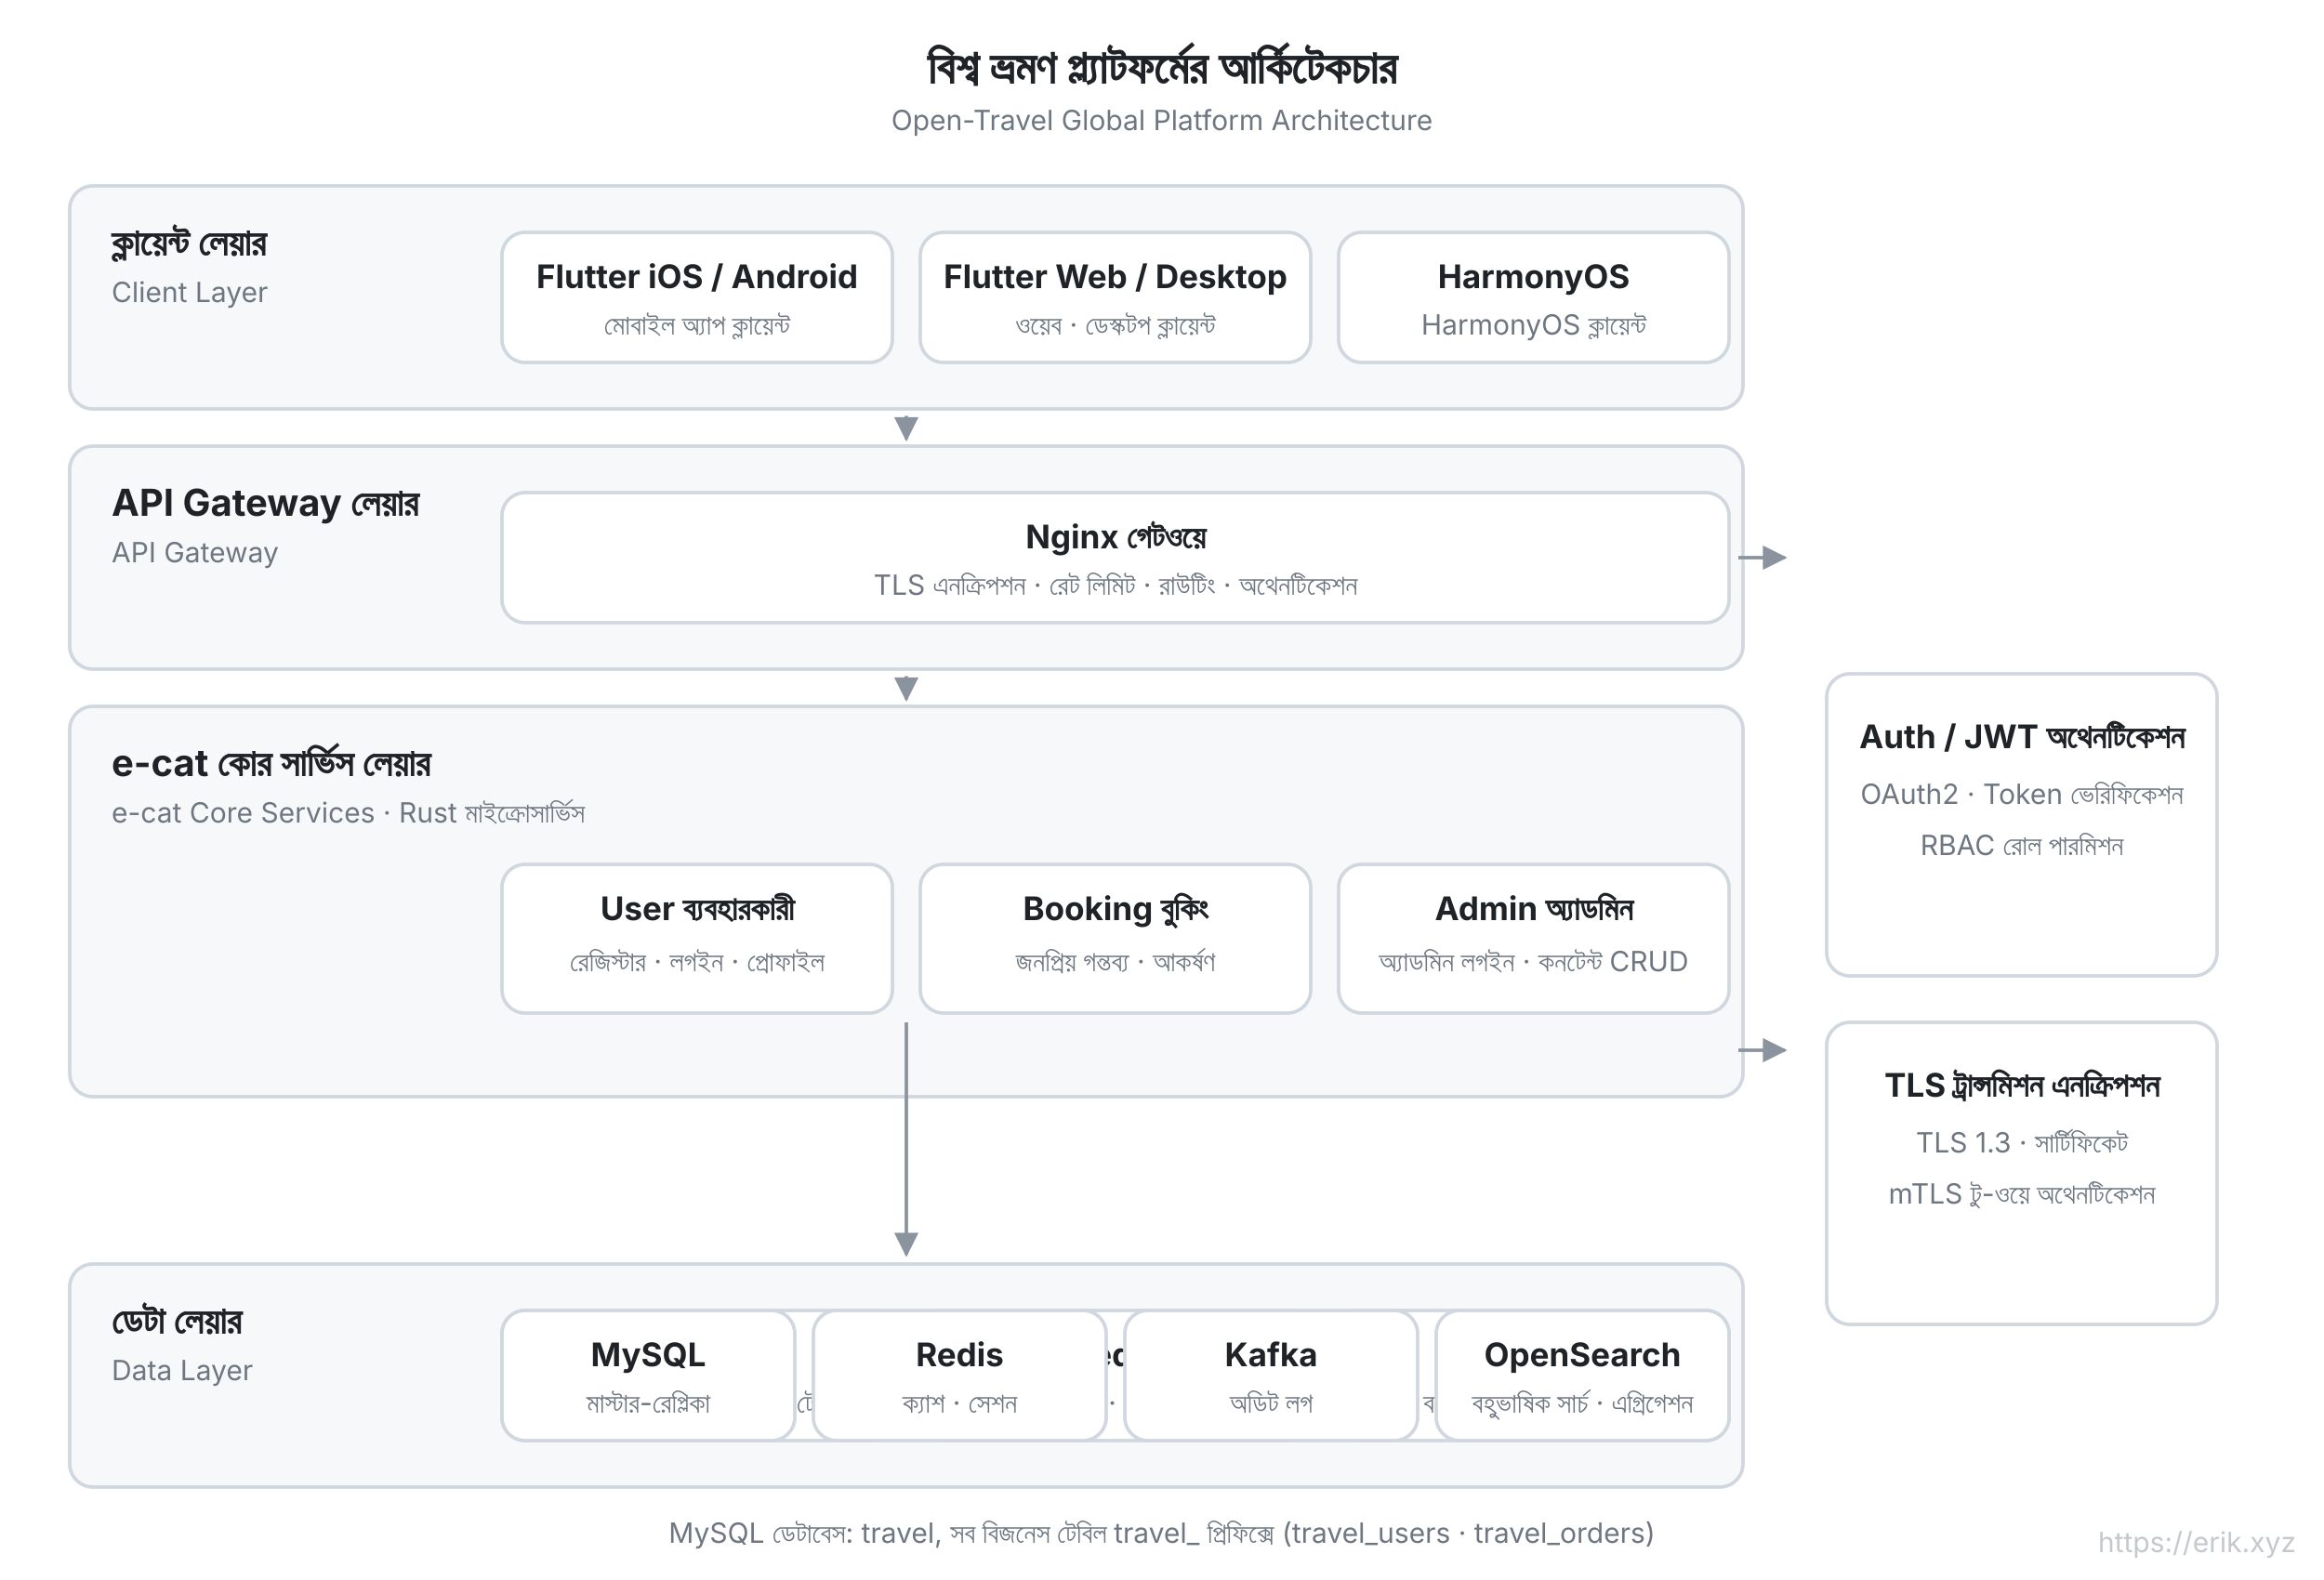
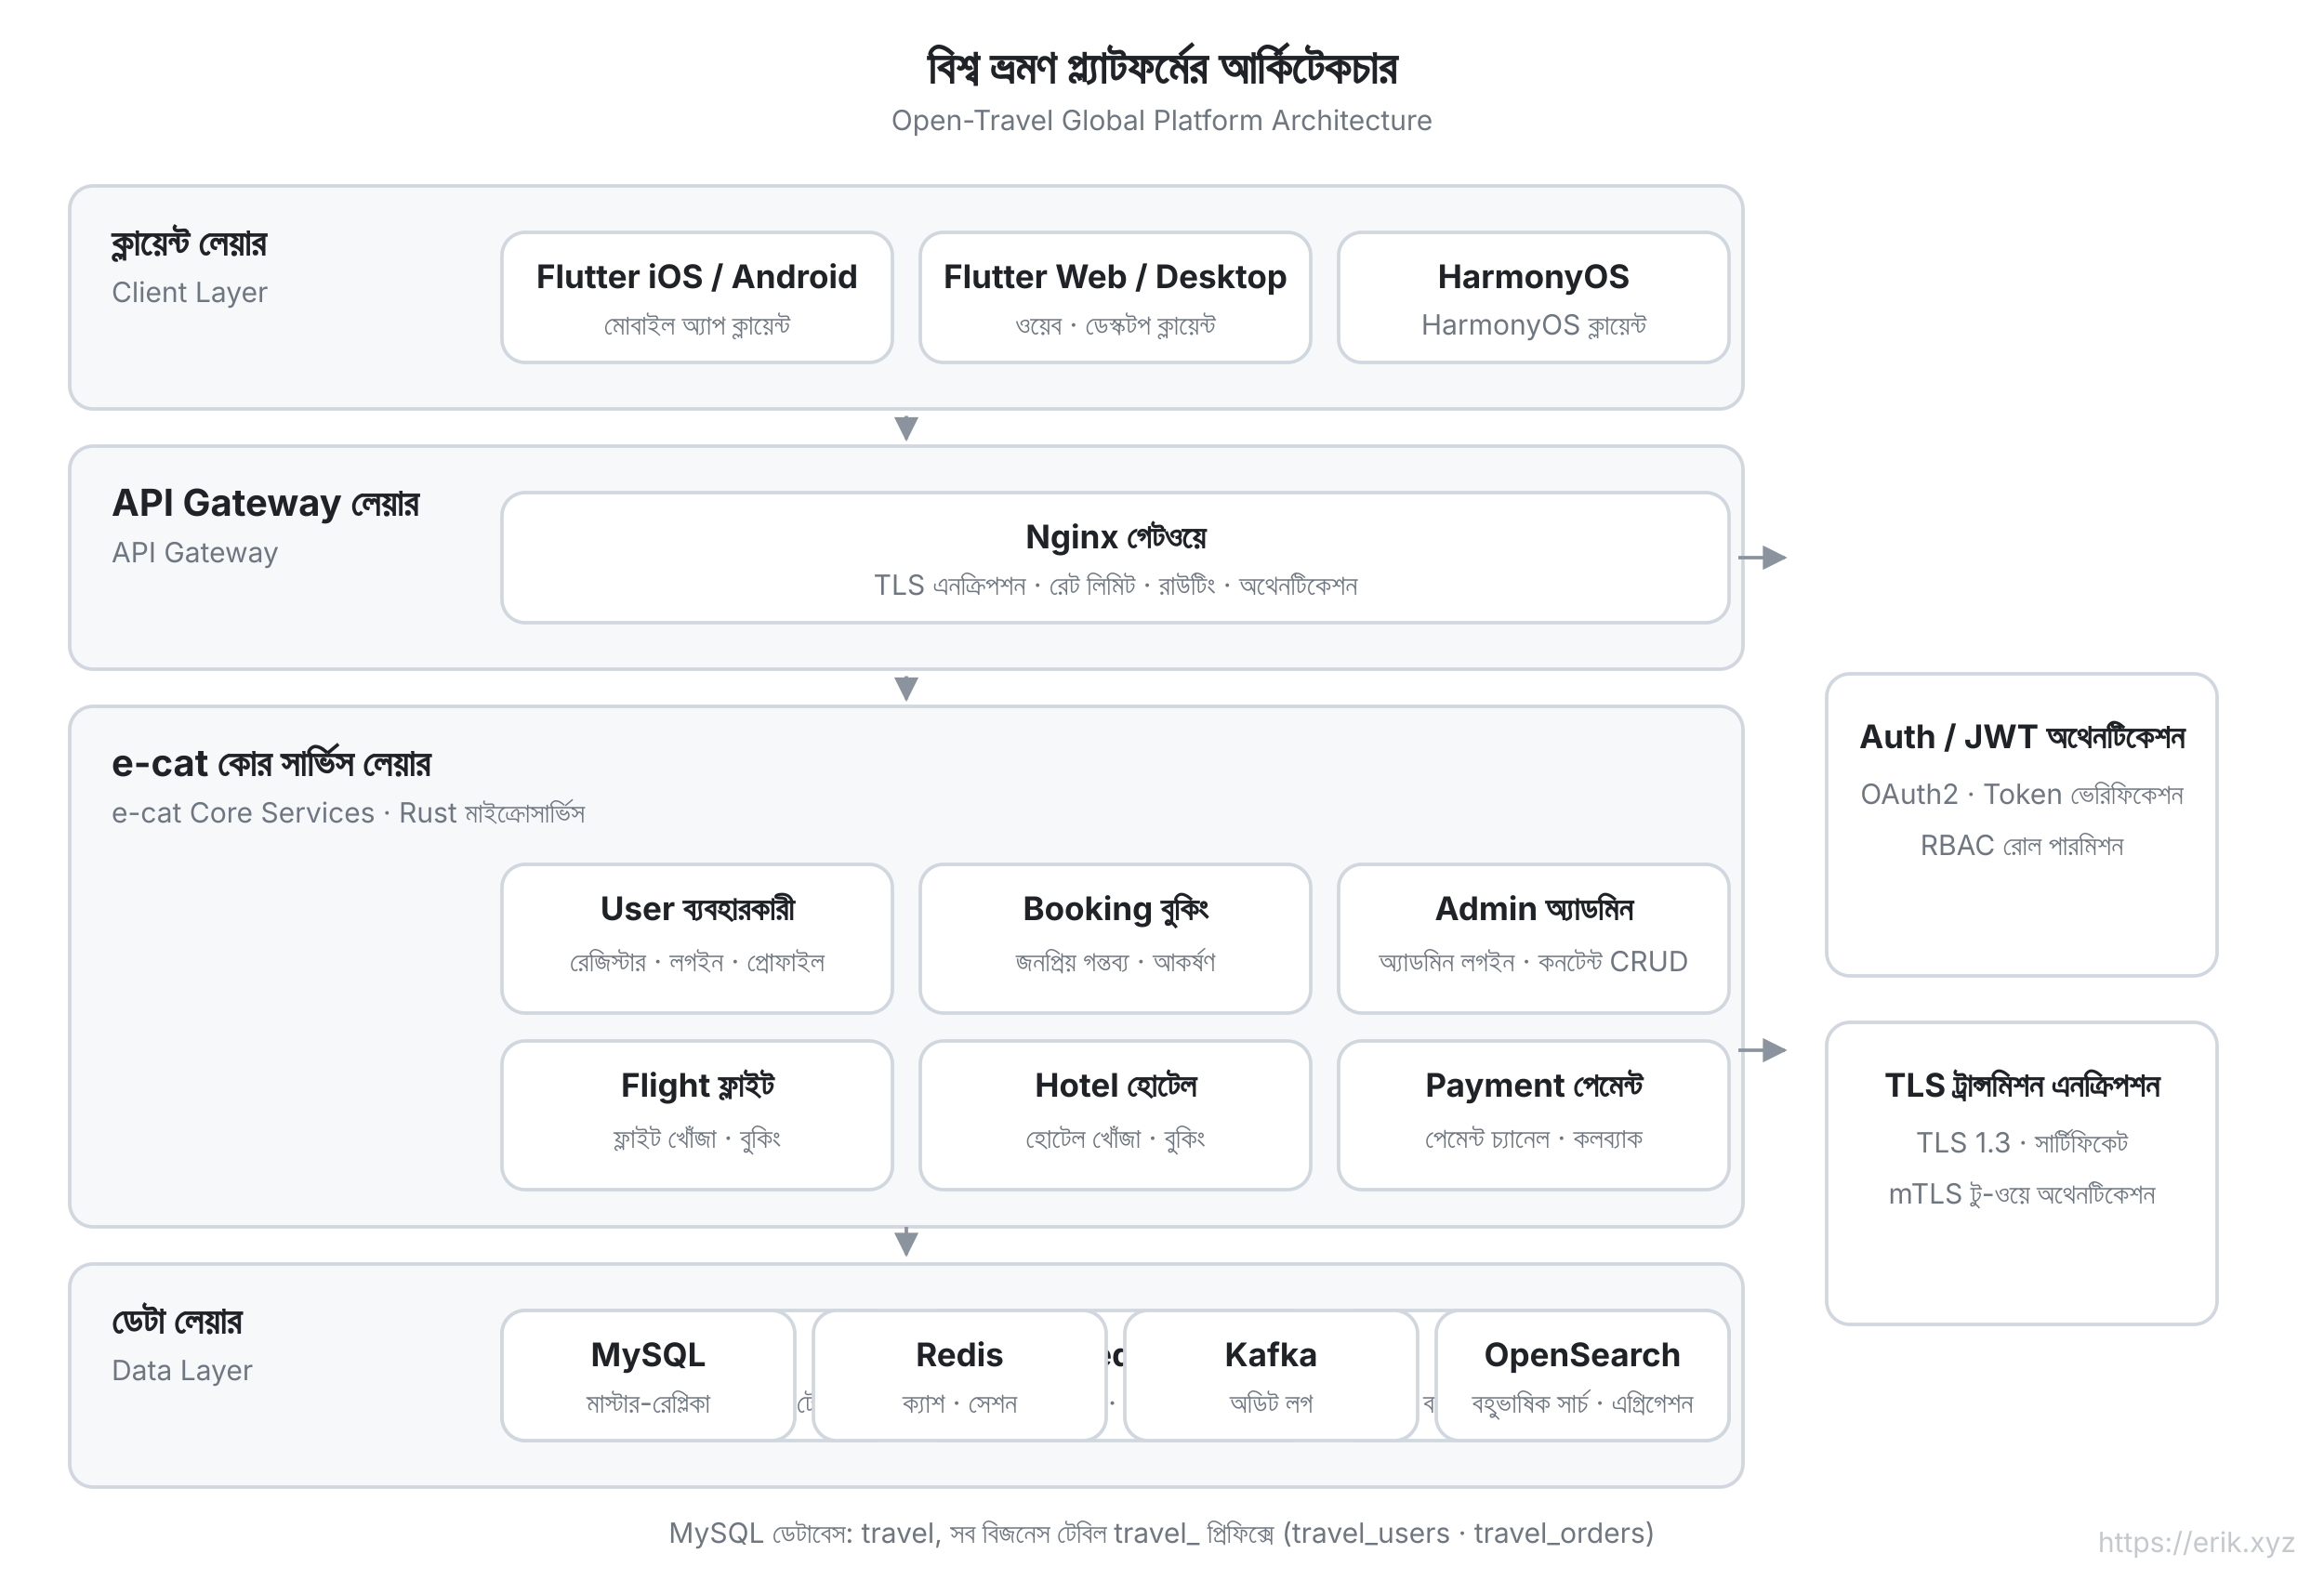
<svg xmlns="http://www.w3.org/2000/svg" width="1000" height="680" viewBox="0 0 1000 680">
  <defs>
    <marker id="arrow" viewBox="0 0 10 10" refX="9" refY="5" markerWidth="7" markerHeight="7" orient="auto-start-reverse">
      <path d="M 0 0 L 10 5 L 0 10 z" fill="#8b949e" />
    </marker>
    <style>
      text { font-family: system-ui, -apple-system, 'Segoe UI', sans-serif; }
      .t-title { font-size: 20px; font-weight: 700; fill: #1f2328; }
      .t-sub  { font-size: 12px; fill: #6e7781; }
      .t-h    { font-size: 16px; font-weight: 700; fill: #1f2328; }
      .t-h2   { font-size: 14px; font-weight: 700; fill: #1f2328; }
      .t-m    { font-size: 14px; font-weight: 700; fill: #1f2328; }
      .t-s    { font-size: 12px; fill: #6e7781; }
      .panel  { fill: #f6f8fa; stroke: #d0d7de; stroke-width: 1.5; rx: 10; }
      .box    { fill: #ffffff; stroke: #d0d7de; stroke-width: 1.5; rx: 10; }
      .arrow  { stroke: #8b949e; stroke-width: 1.5; marker-end: url(#arrow); }
    </style>
  </defs>
  <rect width="1000" height="680" fill="#ffffff" />
  <text x="500" y="36" text-anchor="middle" class="t-title">বিশ্ব ভ্রমণ প্ল্যাটফর্মের আর্কিটেকচার</text>
  <text x="500" y="56" text-anchor="middle" class="t-sub">Open-Travel Global Platform Architecture</text>
  <rect x="30" y="80" width="720" height="96" class="panel" />
  <text x="48" y="110" class="t-h">ক্লায়েন্ট লেয়ার</text>
  <text x="48" y="130" class="t-s">Client Layer</text>
  <rect x="216" y="100" width="168" height="56" class="box" />
  <text x="300" y="124" text-anchor="middle" class="t-m">Flutter iOS / Android</text>
  <text x="300" y="144" text-anchor="middle" class="t-s">মোবাইল অ্যাপ ক্লায়েন্ট</text>
  <rect x="396" y="100" width="168" height="56" class="box" />
  <text x="480" y="124" text-anchor="middle" class="t-m">Flutter Web / Desktop</text>
  <text x="480" y="144" text-anchor="middle" class="t-s">ওয়েব · ডেস্কটপ ক্লায়েন্ট</text>
  <rect x="576" y="100" width="168" height="56" class="box" />
  <text x="660" y="124" text-anchor="middle" class="t-m">HarmonyOS</text>
  <text x="660" y="144" text-anchor="middle" class="t-s">HarmonyOS ক্লায়েন্ট</text>
  <rect x="30" y="192" width="720" height="96" class="panel" />
  <text x="48" y="222" class="t-h">API Gateway লেয়ার</text>
  <text x="48" y="242" class="t-s">API Gateway</text>
  <rect x="216" y="212" width="528" height="56" class="box" />
  <text x="480" y="236" text-anchor="middle" class="t-m">Nginx গেটওয়ে</text>
  <text x="480" y="256" text-anchor="middle" class="t-s">TLS এনক্রিপশন · রেট লিমিট · রাউটিং · অথেনটিকেশন</text>
-   <rect x="30" y="304" width="720" height="168" class="panel" />
+   <rect x="30" y="304" width="720" height="224" class="panel" />
  <text x="48" y="334" class="t-h">e-cat কোর সার্ভিস লেয়ার</text>
  <text x="48" y="354" class="t-s">e-cat Core Services · Rust মাইক্রোসার্ভিস</text>
  <rect x="216" y="372" width="168" height="64" class="box" />
  <text x="300" y="396" text-anchor="middle" class="t-m">User ব্যবহারকারী</text>
  <text x="300" y="418" text-anchor="middle" class="t-s">রেজিস্টার · লগইন · প্রোফাইল</text>
  <rect x="396" y="372" width="168" height="64" class="box" />
  <text x="480" y="396" text-anchor="middle" class="t-m">Booking বুকিং</text>
  <text x="480" y="418" text-anchor="middle" class="t-s">জনপ্রিয় গন্তব্য · আকর্ষণ</text>
  <rect x="576" y="372" width="168" height="64" class="box" />
  <text x="660" y="396" text-anchor="middle" class="t-m">Admin অ্যাডমিন</text>
  <text x="660" y="418" text-anchor="middle" class="t-s">অ্যাডমিন লগইন · কনটেন্ট CRUD</text>
+   <rect x="216" y="448" width="168" height="64" class="box" />
+   <text x="300" y="472" text-anchor="middle" class="t-m">Flight ফ্লাইট</text>
+   <text x="300" y="494" text-anchor="middle" class="t-s">ফ্লাইট খোঁজা · বুকিং</text>
+   <rect x="396" y="448" width="168" height="64" class="box" />
+   <text x="480" y="472" text-anchor="middle" class="t-m">Hotel হোটেল</text>
+   <text x="480" y="494" text-anchor="middle" class="t-s">হোটেল খোঁজা · বুকিং</text>
+   <rect x="576" y="448" width="168" height="64" class="box" />
+   <text x="660" y="472" text-anchor="middle" class="t-m">Payment পেমেন্ট</text>
+   <text x="660" y="494" text-anchor="middle" class="t-s">পেমেন্ট চ্যানেল · কলব্যাক</text>
  <rect x="30" y="544" width="720" height="96" class="panel" />
  <text x="48" y="574" class="t-h">ডেটা লেয়ার</text>
  <text x="48" y="594" class="t-s">Data Layer</text>
  <rect x="216" y="564" width="168" height="56" class="box" />
  <text x="300" y="588" text-anchor="middle" class="t-m">MySQL</text>
  <text x="300" y="608" text-anchor="middle" class="t-s">travel DB · travel_* টেবিল</text>
  <rect x="396" y="564" width="168" height="56" class="box" />
  <text x="480" y="588" text-anchor="middle" class="t-m">Redis</text>
  <text x="480" y="608" text-anchor="middle" class="t-s">ক্যাশ · সেশন</text>
  <rect x="576" y="564" width="168" height="56" class="box" />
  <text x="660" y="588" text-anchor="middle" class="t-m">OpenSearch</text>
  <text x="660" y="608" text-anchor="middle" class="t-s">বহুভাষিক সার্চ · এগ্রিগেশন</text>
  <rect x="216" y="564" width="126" height="56" class="box" />
  <text x="279" y="588" text-anchor="middle" class="t-m">MySQL</text>
  <text x="279" y="608" text-anchor="middle" class="t-s">মাস্টার-রেপ্লিকা</text>
  <rect x="350" y="564" width="126" height="56" class="box" />
  <text x="413" y="588" text-anchor="middle" class="t-m">Redis</text>
  <text x="413" y="608" text-anchor="middle" class="t-s">ক্যাশ · সেশন</text>
  <rect x="484" y="564" width="126" height="56" class="box" />
  <text x="547" y="588" text-anchor="middle" class="t-m">Kafka</text>
  <text x="547" y="608" text-anchor="middle" class="t-s">অডিট লগ</text>
  <rect x="618" y="564" width="126" height="56" class="box" />
  <text x="681" y="588" text-anchor="middle" class="t-m">OpenSearch</text>
  <text x="681" y="608" text-anchor="middle" class="t-s">বহুভাষিক সার্চ · এগ্রিগেশন</text>
  <rect x="786" y="290" width="168" height="130" class="box" />
  <text x="870" y="322" text-anchor="middle" class="t-m">Auth / JWT অথেনটিকেশন</text>
  <text x="870" y="346" text-anchor="middle" class="t-s">OAuth2 · Token ভেরিফিকেশন</text>
  <text x="870" y="368" text-anchor="middle" class="t-s">RBAC রোল পারমিশন</text>
  <rect x="786" y="440" width="168" height="130" class="box" />
  <text x="870" y="472" text-anchor="middle" class="t-m">TLS ট্রান্সমিশন এনক্রিপশন</text>
  <text x="870" y="496" text-anchor="middle" class="t-s">TLS 1.3 · সার্টিফিকেট</text>
  <text x="870" y="518" text-anchor="middle" class="t-s">mTLS টু-ওয়ে অথেনটিকেশন</text>
  <line x1="390" y1="179" x2="390" y2="189" class="arrow" />
  <line x1="390" y1="291" x2="390" y2="301" class="arrow" />
-   <line x1="390" y1="440" x2="390" y2="540" class="arrow" />
+   <line x1="390" y1="528" x2="390" y2="540" class="arrow" />
  <line x1="748" y1="240" x2="768" y2="240" class="arrow" />
  <line x1="748" y1="452" x2="768" y2="452" class="arrow" />
  <text x="500" y="664" text-anchor="middle" class="t-s">MySQL ডেটাবেস: travel, সব বিজনেস টেবিল travel_ প্রিফিক্সে (travel_users · travel_orders)</text>
  <text x="988" y="668" text-anchor="end" font-size="12" fill="#8b949e" fill-opacity="0.5" font-family="system-ui, -apple-system, 'Segoe UI', sans-serif">https://erik.xyz</text>
</svg>
